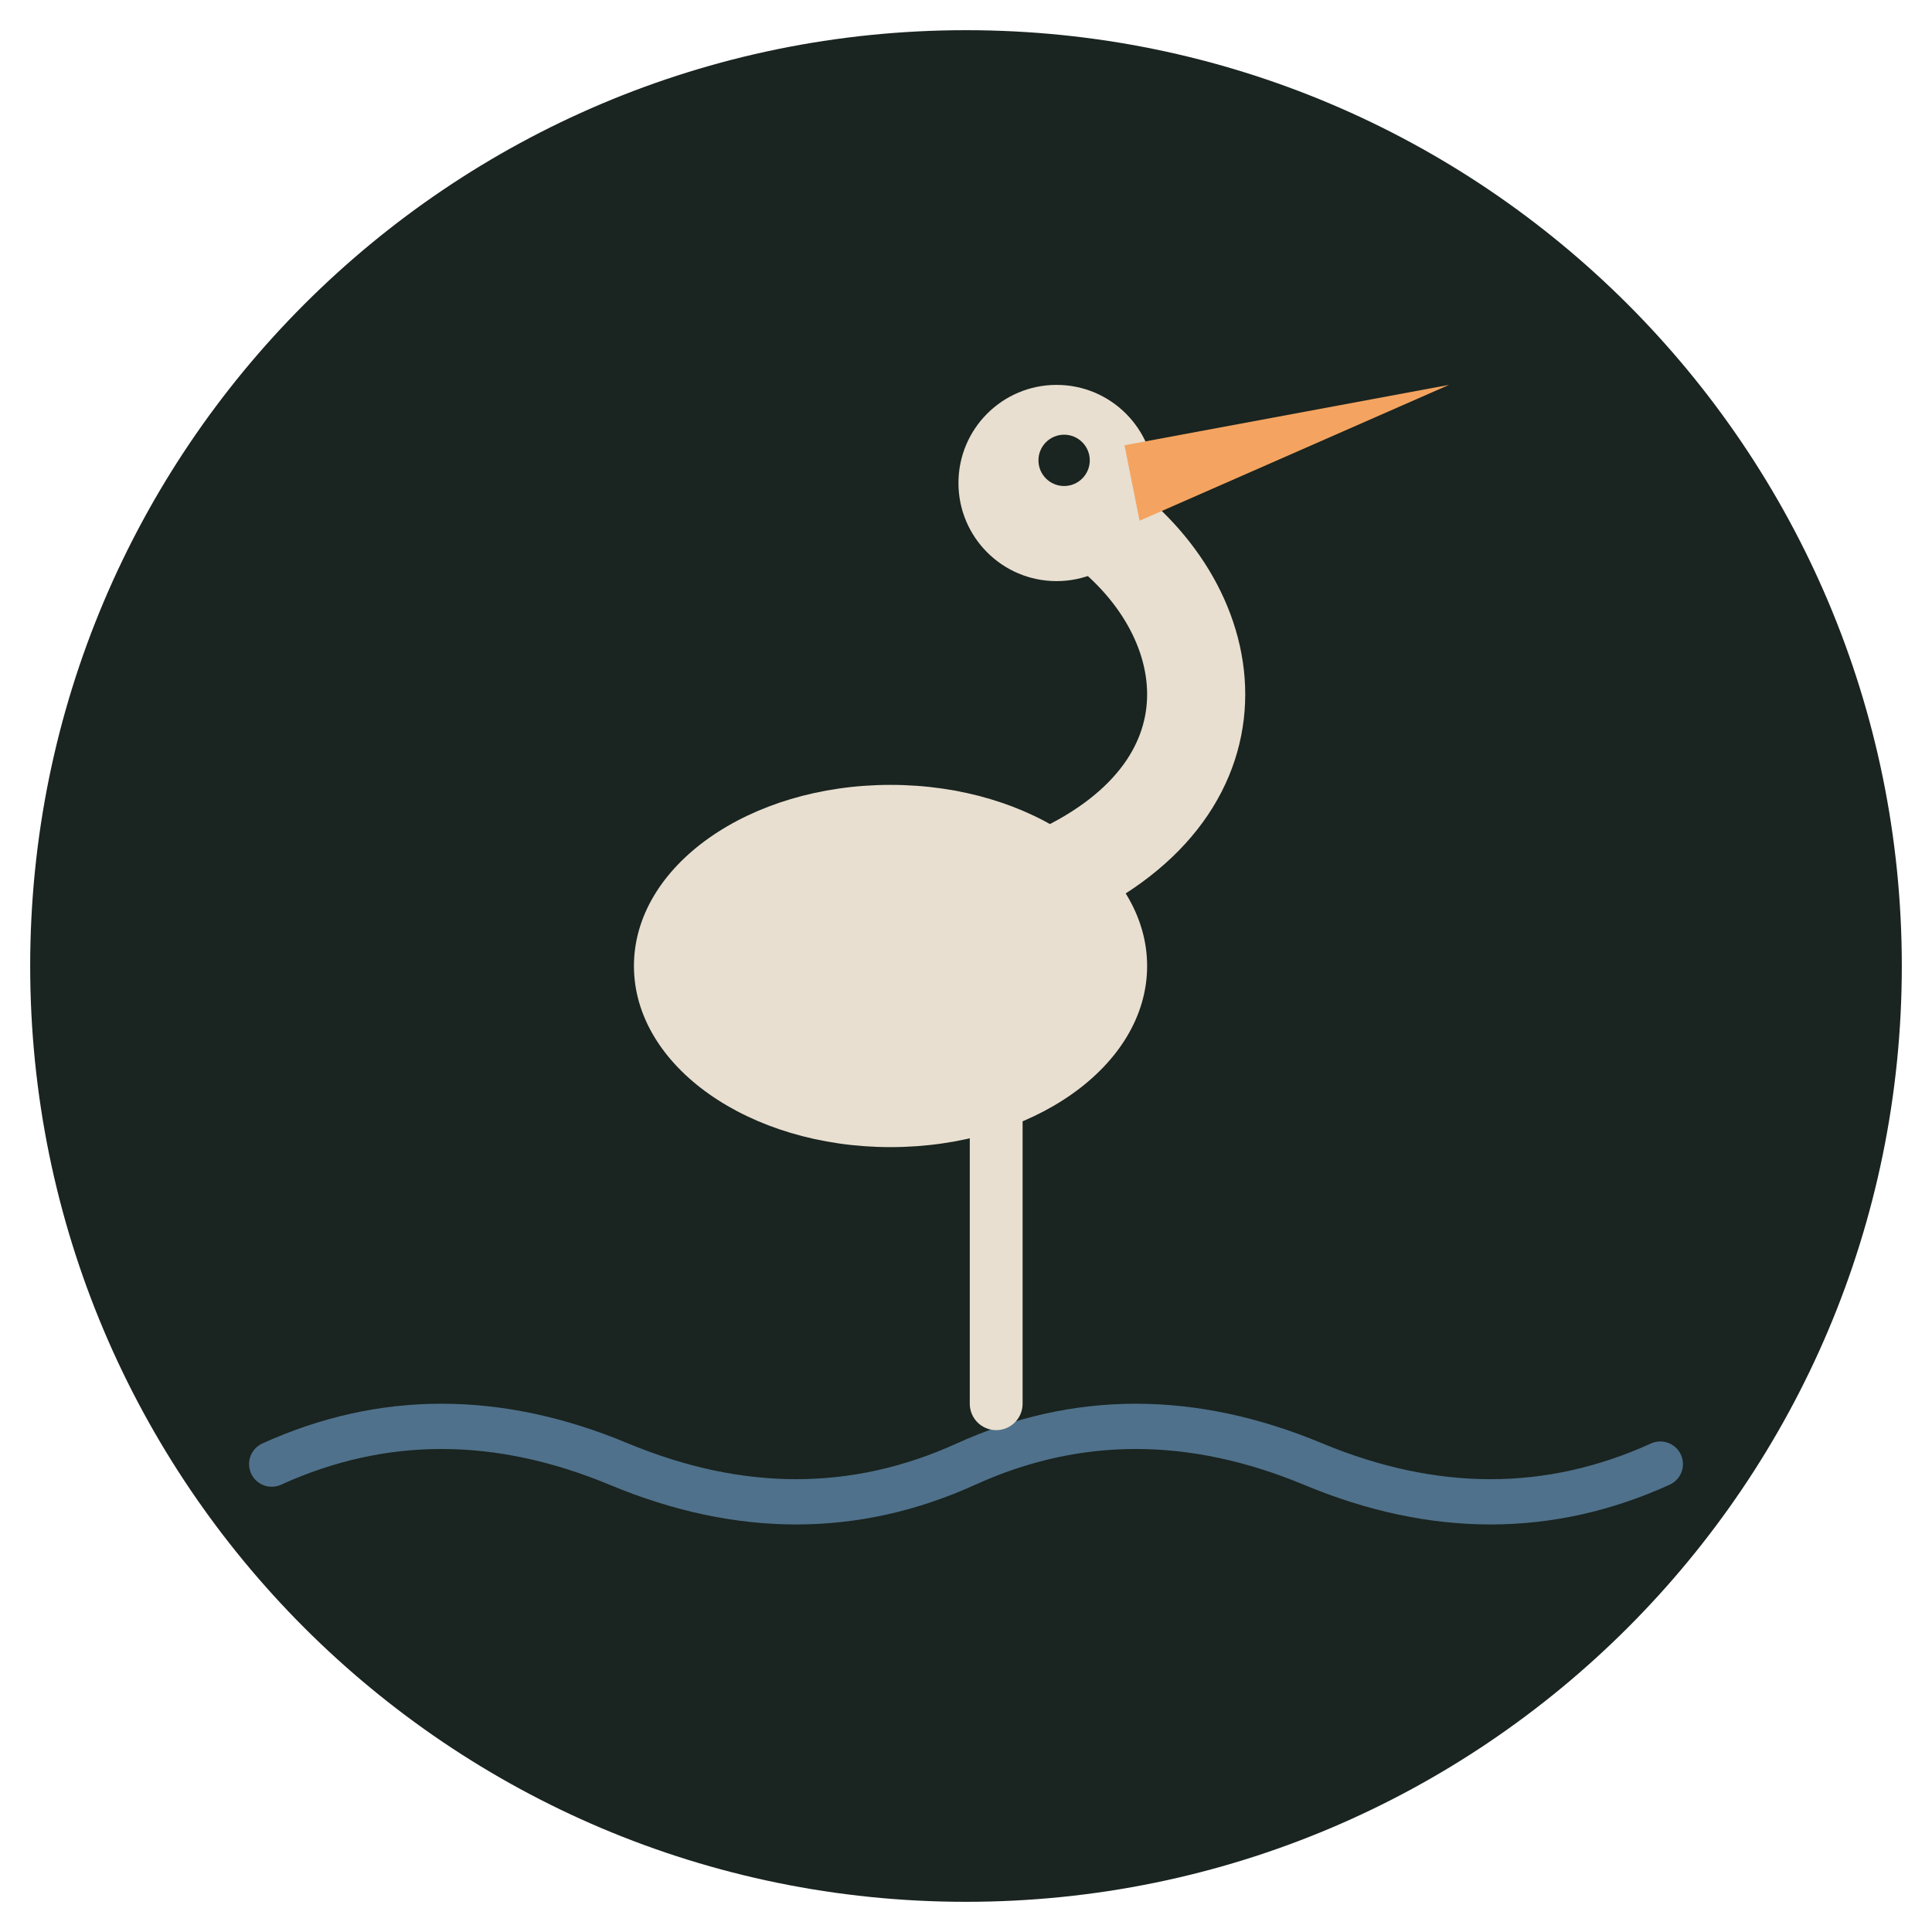
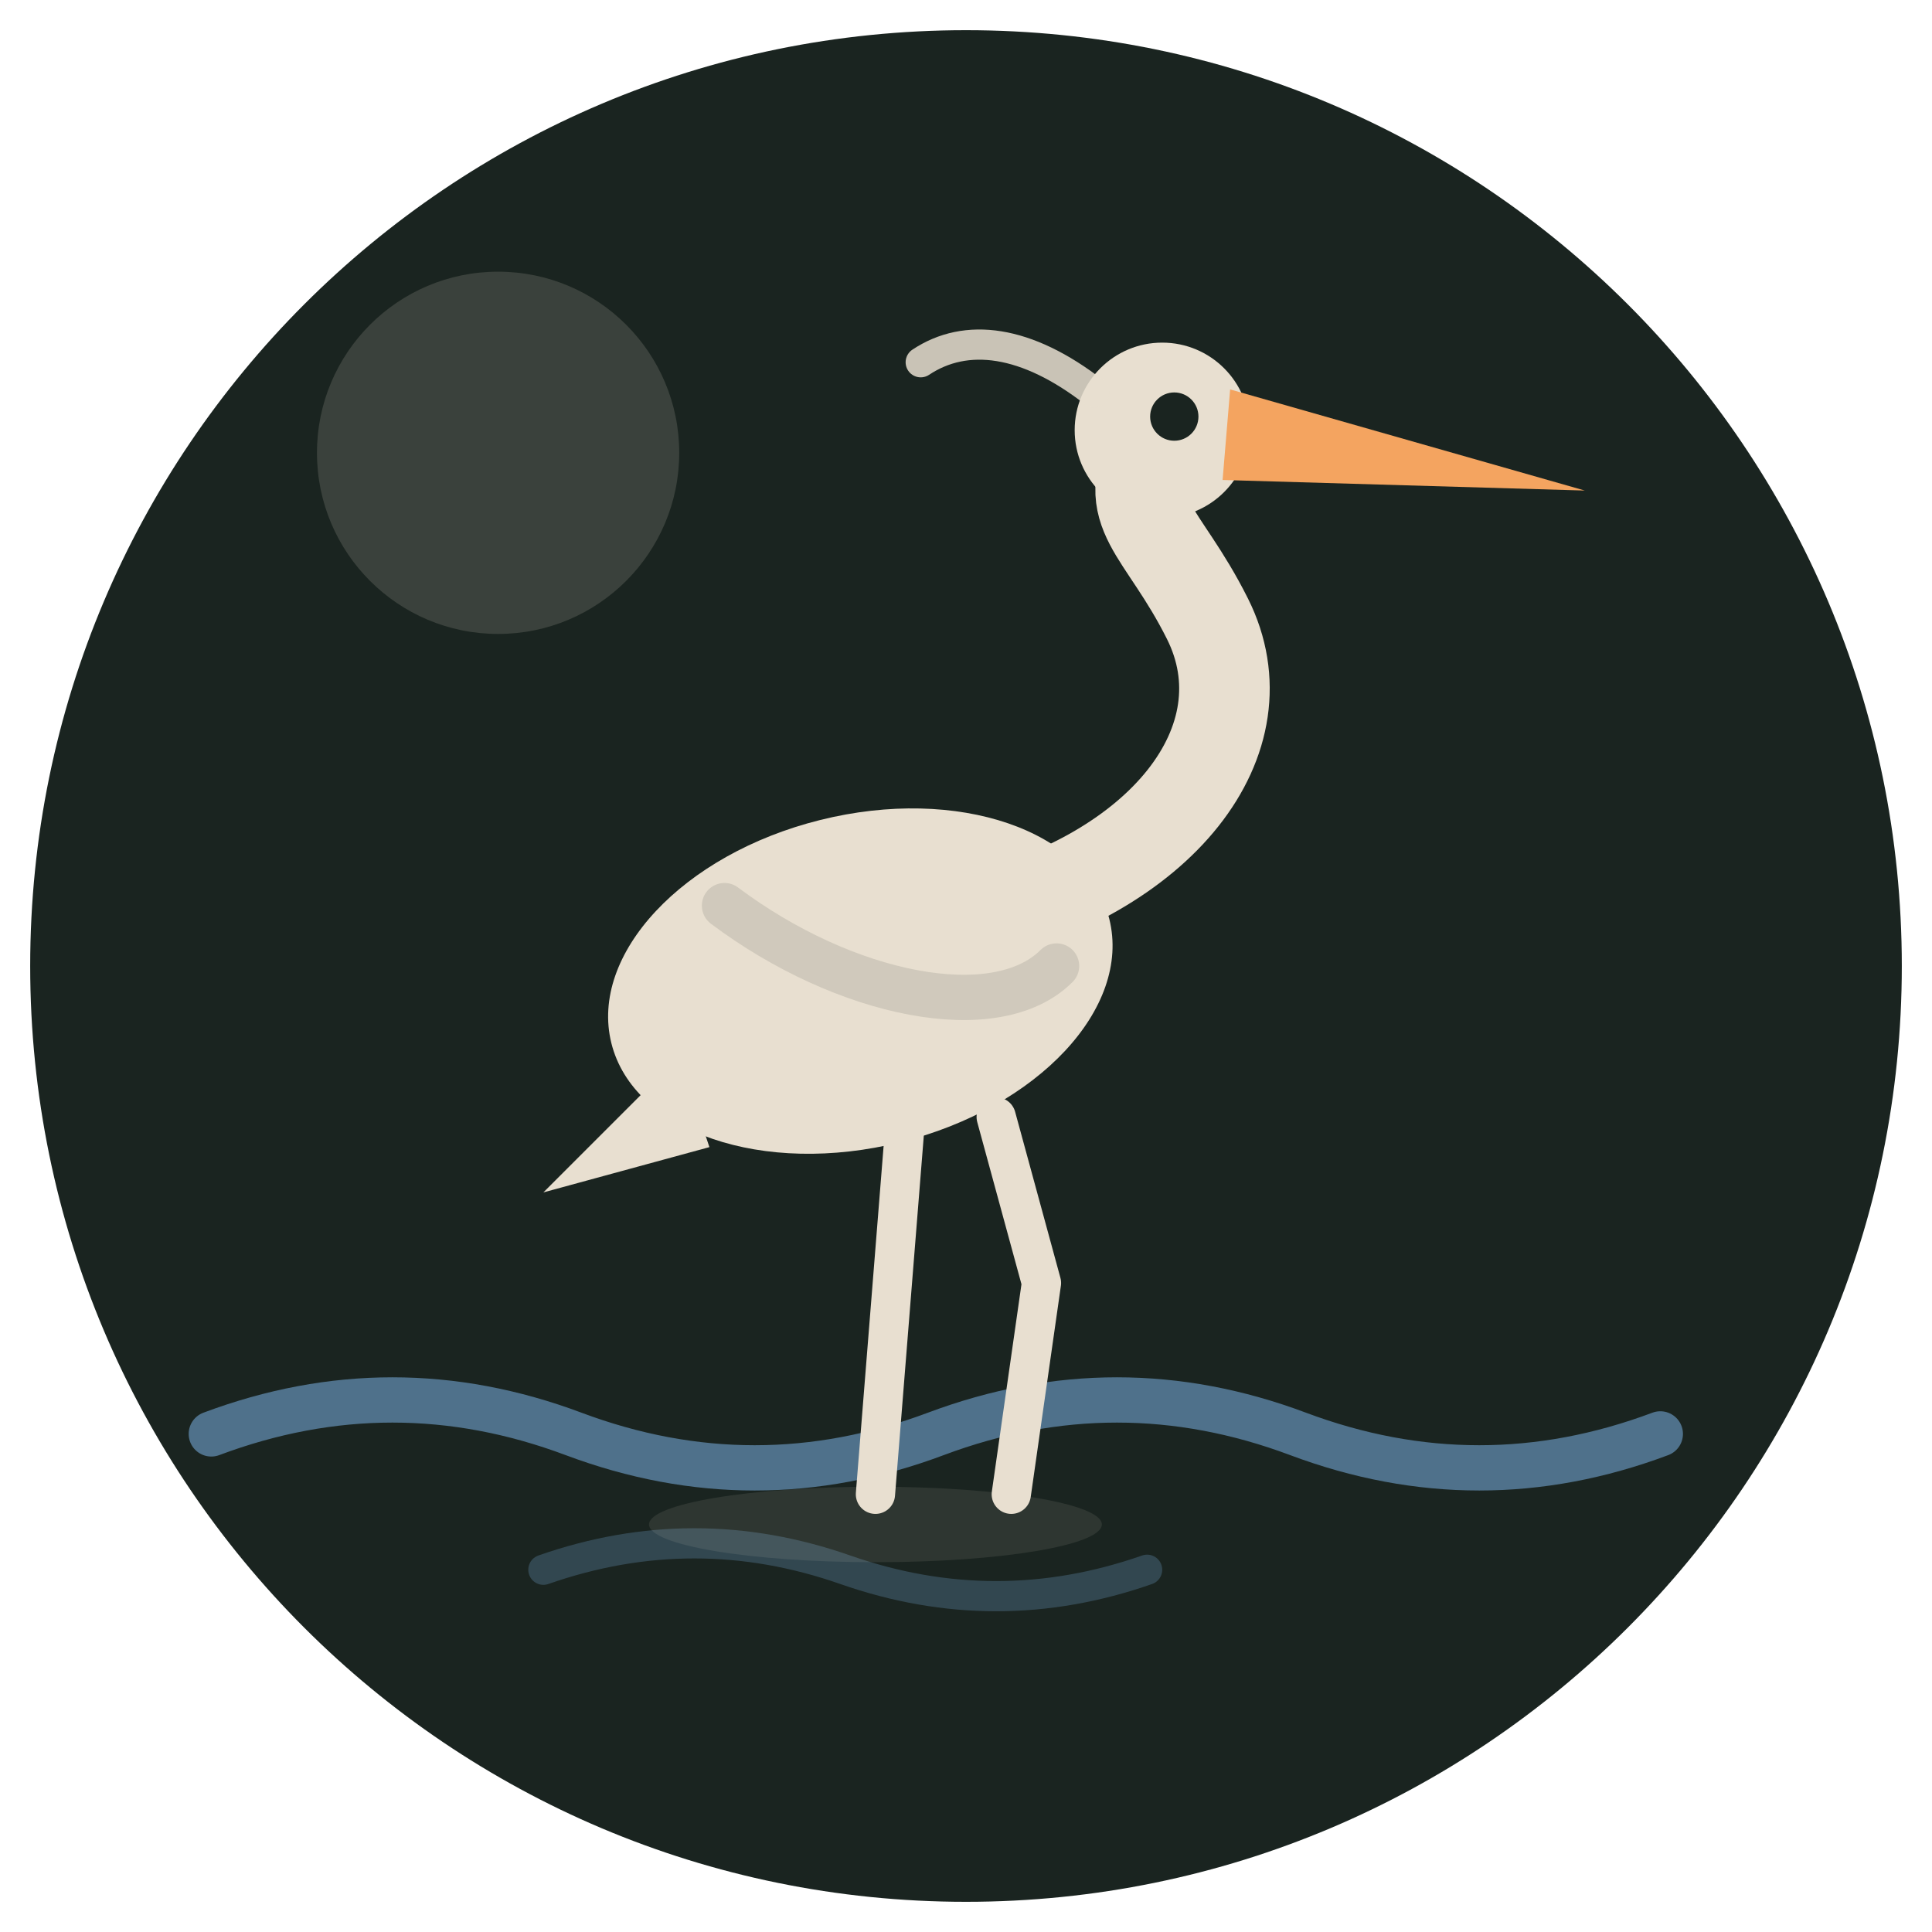
<svg xmlns="http://www.w3.org/2000/svg" viewBox="0 0 128 128">
  <circle cx="64" cy="64" r="62" fill="#1A2420" />
-   <path d="M18 97 q11 -5 23 0 t23 0 23 0 23 0" stroke="#6B9AC4" stroke-width="3" fill="none" stroke-linecap="round" opacity="0.65" />
-   <path d="M66 93 L66 72" stroke="#E8DFD0" stroke-width="3.5" stroke-linecap="round" />
-   <ellipse cx="59" cy="64" rx="17" ry="12" fill="#E8DFD0" />
-   <path d="M70 58 C83 52 81 40 72 34" stroke="#E8DFD0" stroke-width="6.5" fill="none" stroke-linecap="round" />
-   <circle cx="70" cy="32" r="6.5" fill="#E8DFD0" />
-   <path d="M74.5 29.5 L96 25.5 L75.5 34.5 Z" fill="#F4A460" />
-   <circle cx="70.5" cy="30.5" r="1.7" fill="#1A2420" />
+   <circle cx="33" cy="30" r="12" fill="#E8DFD0" opacity="0.16" />
+   <path d="M14 95 q12 -4.5 24 0 t24 0 24 0 24 0" stroke="#6B9AC4" stroke-width="3" fill="none" stroke-linecap="round" opacity="0.65" />
+   <path d="M36 104 q10 -3.5 20 0 t20 0" stroke="#6B9AC4" stroke-width="2" fill="none" stroke-linecap="round" opacity="0.3" />
+   <ellipse cx="58" cy="101" rx="15" ry="2.5" fill="#E8DFD0" opacity="0.1" />
+   <path d="M60 74 L58 99" stroke="#E8DFD0" stroke-width="2.6" fill="none" stroke-linecap="round" />
+   <path d="M66 74 L69 85 L67 99" stroke="#E8DFD0" stroke-width="2.6" fill="none" stroke-linecap="round" stroke-linejoin="round" />
+   <path d="M45 70 L36 79 L47 76 Z" fill="#E8DFD0" />
+   <ellipse cx="57" cy="65" rx="17" ry="11" transform="rotate(-14 57 65)" fill="#E8DFD0" />
+   <path d="M48 60 C56 66 66 68 70 64" stroke="#1A2420" stroke-width="3" fill="none" stroke-linecap="round" opacity="0.12" />
+   <path d="M64 61 C77 58 84 49 80 41 C77 35 74 34 76.5 29.5" stroke="#E8DFD0" stroke-width="6" fill="none" stroke-linecap="round" />
+   <circle cx="77" cy="28.5" r="5.8" fill="#E8DFD0" />
+   <path d="M72.5 26 C68 22.5 64 22 61 24" stroke="#E8DFD0" stroke-width="2" fill="none" stroke-linecap="round" opacity="0.85" />
+   <path d="M81.5 25.8 L105 32.5 L81 31.8 Z" fill="#F4A460" />
+   <circle cx="77.8" cy="27.6" r="1.6" fill="#1A2420" />
</svg>
